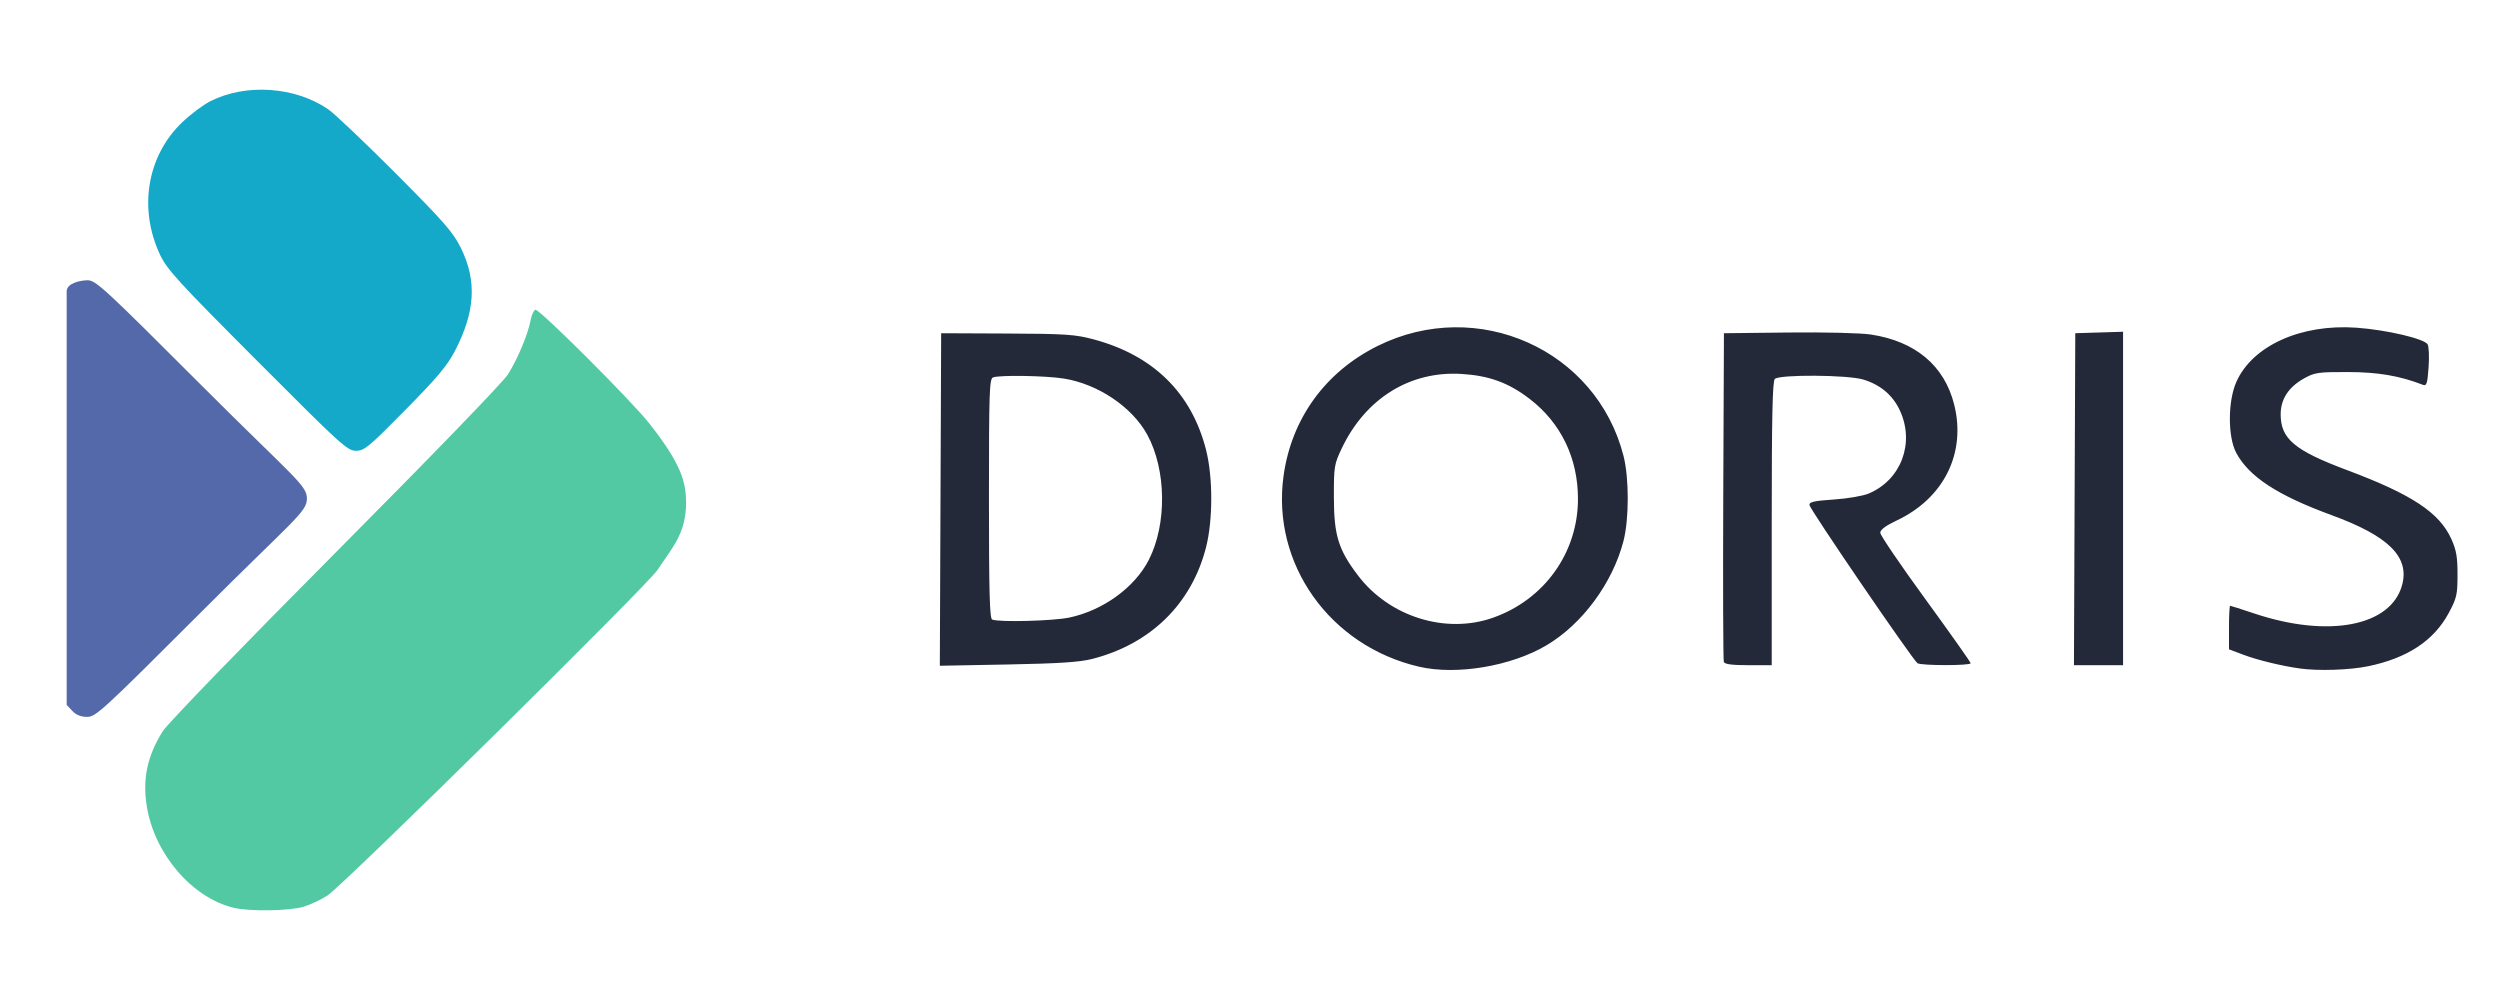
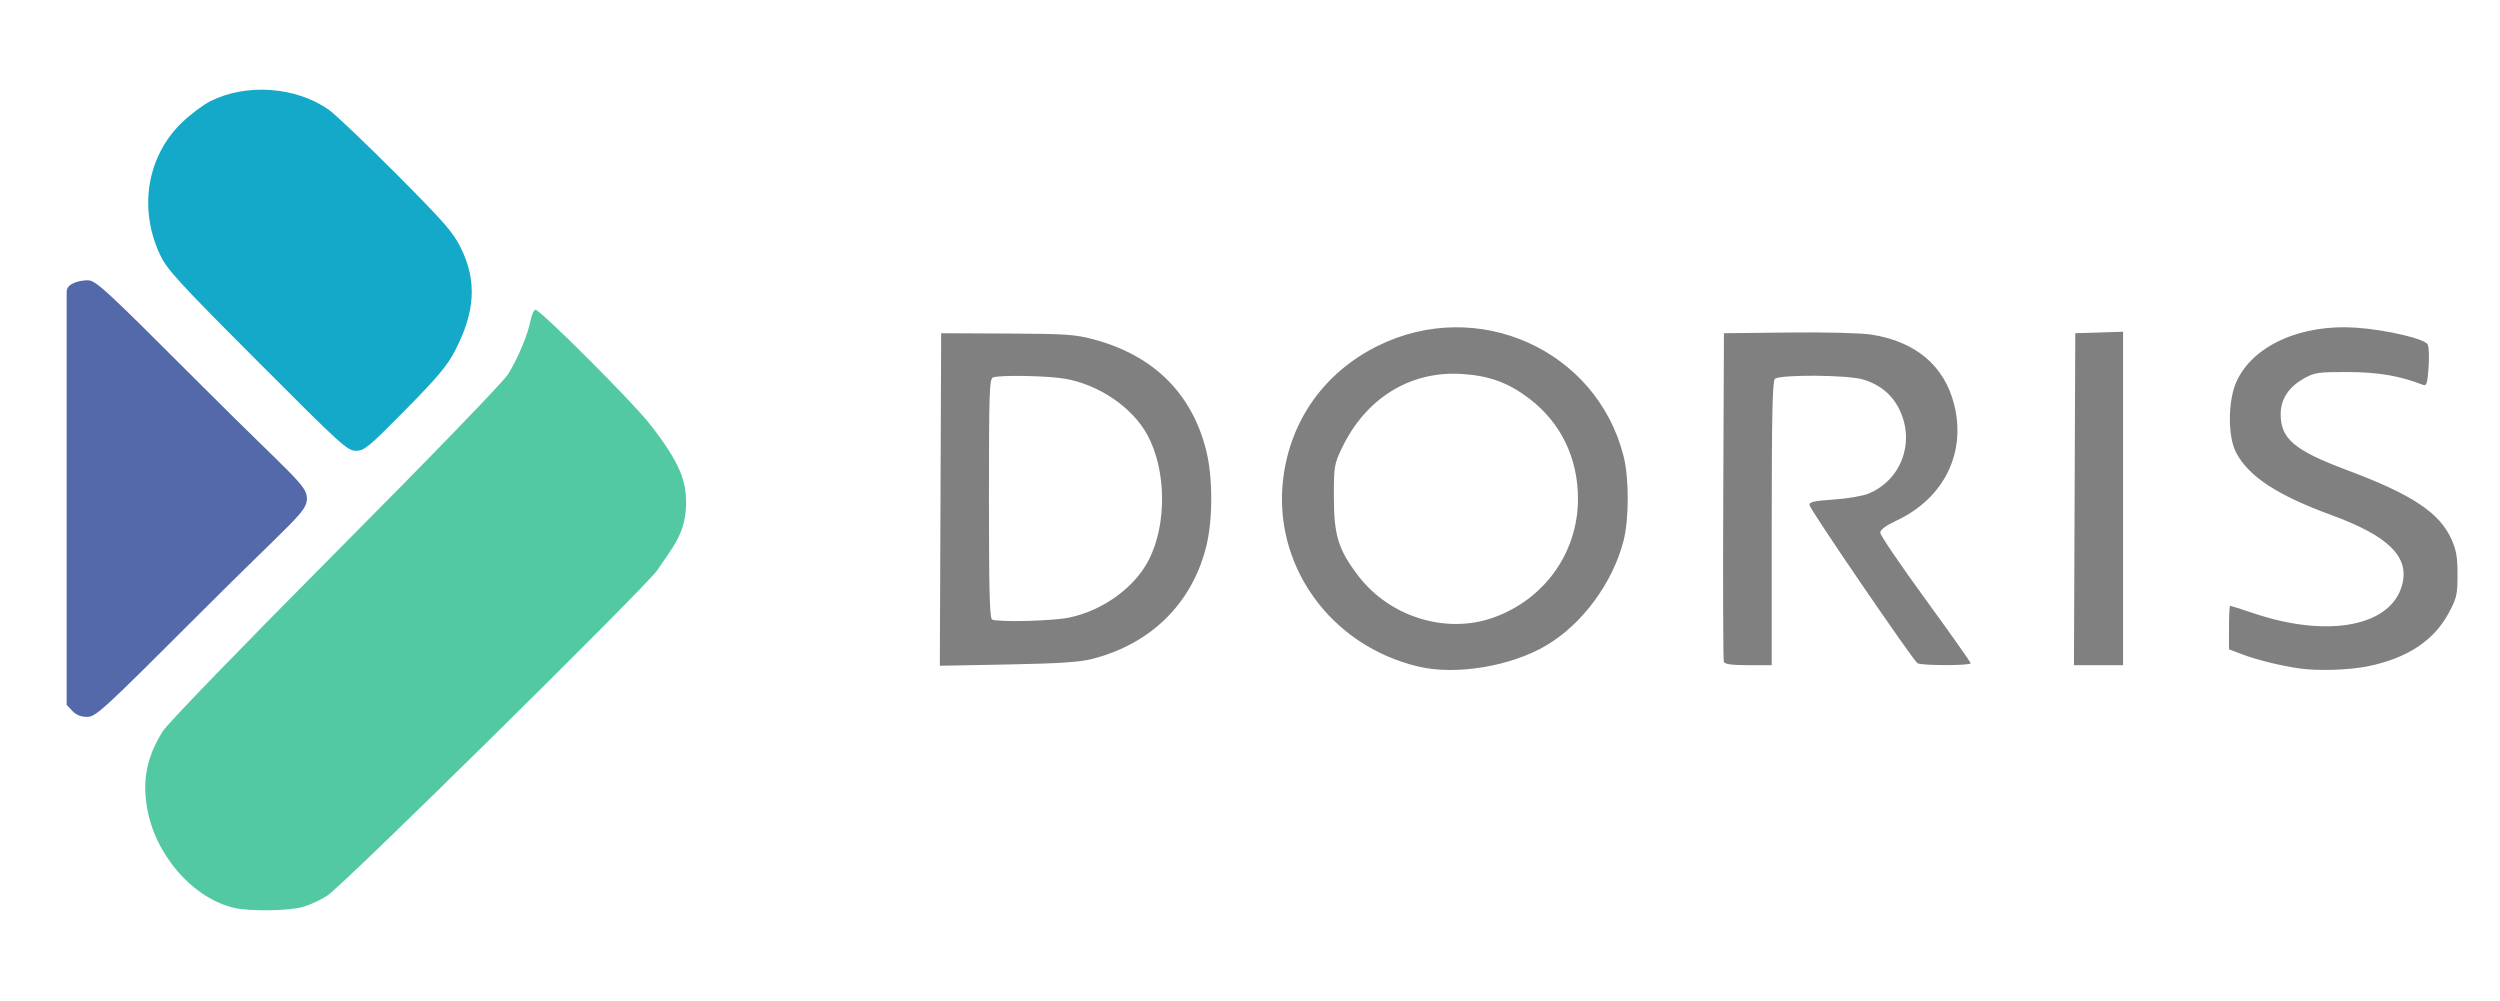
<svg xmlns="http://www.w3.org/2000/svg" version="1.1" viewBox="0 0 300 120" width="300" height="120">
  <defs />
  <g id="Canvas_1" fill="none" stroke-dasharray="none" fill-opacity="1" stroke-opacity="1" stroke="none">
    <rect x="0" y="0" width="300" height="120" />
    <g id="Canvas_1_Layer_1">
      <g id="Group_2">
        <g id="Graphic_6">
          <path d="M 28.072 108.938 C 23.057 107.756 18.526 102.477 17.615 96.754 C 17.088 93.448 17.669 90.727 19.536 87.742 C 20.096 86.847 28.955 77.69 40.244 66.338 C 51.773 54.744 60.384 45.839 60.961 44.915 C 62.132 43.038 63.348 40.141 63.658 38.488 C 63.78 37.836 64.042 37.24 64.239 37.165 C 64.666 37.001 75.846 48.161 77.936 50.837 C 81.797 55.729 82.31 57.864 82.333 60.299 C 82.317 64.011 80.73 65.637 78.888 68.408 C 77.636 70.293 41.369 106.067 39.308 107.451 C 38.571 107.946 37.268 108.559 36.413 108.813 C 34.711 109.318 29.987 109.389 28.072 108.938 Z" fill="#52c9a3" />
        </g>
        <g id="Graphic_5">
          <path d="M 30.873 43.32 C 21.268 33.689 20.03 32.333 19.188 30.532 C 16.594 24.976 17.66 18.684 21.877 14.661 C 22.874 13.711 24.384 12.581 25.233 12.151 C 29.511 9.983 35.422 10.388 39.396 13.123 C 40.153 13.644 43.8 17.109 47.501 20.823 C 53.325 26.668 54.373 27.868 55.302 29.751 C 57.25 33.701 57.036 37.404 54.588 42.119 C 53.673 43.881 52.467 45.315 48.624 49.211 C 44.208 53.688 43.715 54.095 42.711 54.094 C 41.685 54.092 40.937 53.411 30.873 43.32 Z" fill="#14a8c9" />
        </g>
        <g id="Graphic_4">
          <path d="M 8.674 85.306 L 8 84.589 L 8 59.784 L 8 34.98 C 8 33.981 9.609 33.644 10.501 33.632 C 11.493 33.632 12.459 34.523 24.199 46.266 C 35.22 57.289 36.832 58.205 36.831 59.83 C 36.83 61.456 35.221 62.37 24.197 73.392 C 12.275 85.311 11.5 86.024 10.455 86.024 C 9.699 86.024 9.135 85.796 8.674 85.306 Z" fill="#5369a9" />
        </g>
        <g id="Graphic_3">
-           <path d="M 170.291 80.006 C 159.588 77.526 152.581 67.68 154.021 57.144 C 154.963 50.251 159.027 44.632 165.33 41.508 C 177.306 35.574 191.577 41.963 194.823 54.712 C 195.502 57.377 195.498 62.305 194.815 64.933 C 193.507 69.97 189.878 74.886 185.589 77.431 C 181.349 79.948 174.798 81.051 170.291 80.006 Z M 179.159 74.127 C 185.327 71.95 189.356 66.316 189.356 59.87 C 189.356 54.974 187.318 50.754 183.56 47.869 C 181.025 45.923 178.7 45.073 175.364 44.872 C 169.196 44.5 163.869 47.809 161.021 53.782 C 160.104 55.706 160.06 55.973 160.066 59.673 C 160.074 64.241 160.601 65.953 162.959 69.057 C 166.723 74.014 173.485 76.13 179.159 74.127 Z M 276.004 80.222 C 273.844 79.923 270.924 79.216 269.261 78.59 L 267.479 77.919 L 267.479 75.306 C 267.479 73.869 267.541 72.693 267.616 72.693 C 267.692 72.693 268.983 73.105 270.487 73.609 C 279.406 76.597 286.919 75.154 288.254 70.197 C 289.163 66.823 286.635 64.322 279.777 61.812 C 273.3 59.44 269.868 57.197 268.346 54.338 C 267.32 52.409 267.333 48.12 268.371 45.807 C 270.32 41.469 276.132 38.853 282.772 39.324 C 286.391 39.581 290.961 40.654 291.32 41.331 C 291.47 41.615 291.519 42.866 291.428 44.111 C 291.289 46.03 291.188 46.346 290.764 46.183 C 287.93 45.089 285.37 44.653 281.739 44.645 C 278.173 44.638 277.754 44.699 276.481 45.412 C 274.621 46.455 273.679 47.904 273.68 49.721 C 273.683 52.662 275.34 54.055 281.654 56.418 C 289.438 59.331 292.74 61.516 294.171 64.701 C 294.761 66.013 294.906 66.861 294.903 68.973 C 294.899 71.376 294.805 71.781 293.843 73.569 C 292.06 76.884 288.87 78.986 284.155 79.953 C 281.945 80.407 278.225 80.529 276.004 80.222 Z M 112.859 59.939 L 112.939 39.987 L 120.844 40.023 C 127.872 40.055 129.024 40.132 131.229 40.722 C 138.389 42.638 142.977 47.142 144.723 53.971 C 145.559 57.238 145.559 62.417 144.723 65.684 C 142.989 72.465 138.081 77.277 131.07 79.071 C 129.547 79.46 127.083 79.622 120.919 79.738 L 112.779 79.89 Z M 128.322 74.107 C 132.38 73.247 136.169 70.494 137.862 67.177 C 140.047 62.894 139.967 56.381 137.678 52.175 C 135.866 48.846 131.764 46.082 127.664 45.428 C 125.468 45.078 119.951 44.988 119.164 45.29 C 118.727 45.458 118.674 47.03 118.674 59.835 C 118.674 71.03 118.759 74.226 119.061 74.348 C 119.9 74.686 126.384 74.518 128.322 74.107 Z M 206.859 79.436 C 206.778 79.223 206.747 70.26 206.791 59.518 L 206.872 39.987 L 214.622 39.901 C 219.045 39.852 223.297 39.957 224.525 40.145 C 229.854 40.964 233.313 43.868 234.492 48.512 C 235.97 54.329 233.287 59.773 227.624 62.448 C 226.279 63.084 225.629 63.569 225.633 63.935 C 225.636 64.234 228.078 67.825 231.058 71.916 C 234.039 76.007 236.478 79.46 236.478 79.589 C 236.478 79.89 230.541 79.888 230.098 79.586 C 229.529 79.199 217.165 61.096 217.133 60.603 C 217.108 60.232 217.702 60.098 220.047 59.943 C 221.667 59.837 223.55 59.516 224.232 59.23 C 228.135 57.597 229.802 53.159 227.983 49.251 C 227.126 47.412 225.643 46.163 223.577 45.541 C 221.697 44.975 213.529 44.924 212.979 45.474 C 212.699 45.754 212.607 50.035 212.607 62.835 L 212.607 79.823 L 209.807 79.823 C 207.853 79.823 206.963 79.706 206.859 79.436 Z M 248.953 59.905 L 249.033 39.987 L 251.901 39.898 L 254.768 39.809 L 254.768 59.816 L 254.768 79.823 L 251.821 79.823 L 248.874 79.823 Z" fill="#232939" />
+           <path d="M 170.291 80.006 C 159.588 77.526 152.581 67.68 154.021 57.144 C 154.963 50.251 159.027 44.632 165.33 41.508 C 177.306 35.574 191.577 41.963 194.823 54.712 C 195.502 57.377 195.498 62.305 194.815 64.933 C 193.507 69.97 189.878 74.886 185.589 77.431 C 181.349 79.948 174.798 81.051 170.291 80.006 Z M 179.159 74.127 C 185.327 71.95 189.356 66.316 189.356 59.87 C 189.356 54.974 187.318 50.754 183.56 47.869 C 181.025 45.923 178.7 45.073 175.364 44.872 C 169.196 44.5 163.869 47.809 161.021 53.782 C 160.104 55.706 160.06 55.973 160.066 59.673 C 160.074 64.241 160.601 65.953 162.959 69.057 C 166.723 74.014 173.485 76.13 179.159 74.127 Z M 276.004 80.222 C 273.844 79.923 270.924 79.216 269.261 78.59 L 267.479 77.919 L 267.479 75.306 C 267.479 73.869 267.541 72.693 267.616 72.693 C 267.692 72.693 268.983 73.105 270.487 73.609 C 279.406 76.597 286.919 75.154 288.254 70.197 C 289.163 66.823 286.635 64.322 279.777 61.812 C 273.3 59.44 269.868 57.197 268.346 54.338 C 267.32 52.409 267.333 48.12 268.371 45.807 C 270.32 41.469 276.132 38.853 282.772 39.324 C 286.391 39.581 290.961 40.654 291.32 41.331 C 291.47 41.615 291.519 42.866 291.428 44.111 C 291.289 46.03 291.188 46.346 290.764 46.183 C 287.93 45.089 285.37 44.653 281.739 44.645 C 278.173 44.638 277.754 44.699 276.481 45.412 C 274.621 46.455 273.679 47.904 273.68 49.721 C 273.683 52.662 275.34 54.055 281.654 56.418 C 289.438 59.331 292.74 61.516 294.171 64.701 C 294.761 66.013 294.906 66.861 294.903 68.973 C 294.899 71.376 294.805 71.781 293.843 73.569 C 292.06 76.884 288.87 78.986 284.155 79.953 C 281.945 80.407 278.225 80.529 276.004 80.222 Z M 112.859 59.939 L 112.939 39.987 L 120.844 40.023 C 127.872 40.055 129.024 40.132 131.229 40.722 C 138.389 42.638 142.977 47.142 144.723 53.971 C 145.559 57.238 145.559 62.417 144.723 65.684 C 142.989 72.465 138.081 77.277 131.07 79.071 C 129.547 79.46 127.083 79.622 120.919 79.738 L 112.779 79.89 Z M 128.322 74.107 C 132.38 73.247 136.169 70.494 137.862 67.177 C 140.047 62.894 139.967 56.381 137.678 52.175 C 135.866 48.846 131.764 46.082 127.664 45.428 C 125.468 45.078 119.951 44.988 119.164 45.29 C 118.727 45.458 118.674 47.03 118.674 59.835 C 118.674 71.03 118.759 74.226 119.061 74.348 C 119.9 74.686 126.384 74.518 128.322 74.107 Z M 206.859 79.436 C 206.778 79.223 206.747 70.26 206.791 59.518 L 206.872 39.987 L 214.622 39.901 C 219.045 39.852 223.297 39.957 224.525 40.145 C 229.854 40.964 233.313 43.868 234.492 48.512 C 235.97 54.329 233.287 59.773 227.624 62.448 C 226.279 63.084 225.629 63.569 225.633 63.935 C 225.636 64.234 228.078 67.825 231.058 71.916 C 234.039 76.007 236.478 79.46 236.478 79.589 C 236.478 79.89 230.541 79.888 230.098 79.586 C 229.529 79.199 217.165 61.096 217.133 60.603 C 217.108 60.232 217.702 60.098 220.047 59.943 C 221.667 59.837 223.55 59.516 224.232 59.23 C 228.135 57.597 229.802 53.159 227.983 49.251 C 227.126 47.412 225.643 46.163 223.577 45.541 C 221.697 44.975 213.529 44.924 212.979 45.474 C 212.699 45.754 212.607 50.035 212.607 62.835 L 212.607 79.823 L 209.807 79.823 C 207.853 79.823 206.963 79.706 206.859 79.436 Z M 248.953 59.905 L 249.033 39.987 L 251.901 39.898 L 254.768 39.809 L 254.768 59.816 L 254.768 79.823 L 251.821 79.823 L 248.874 79.823 Z" fill="#808080" />
        </g>
      </g>
    </g>
  </g>
</svg>
